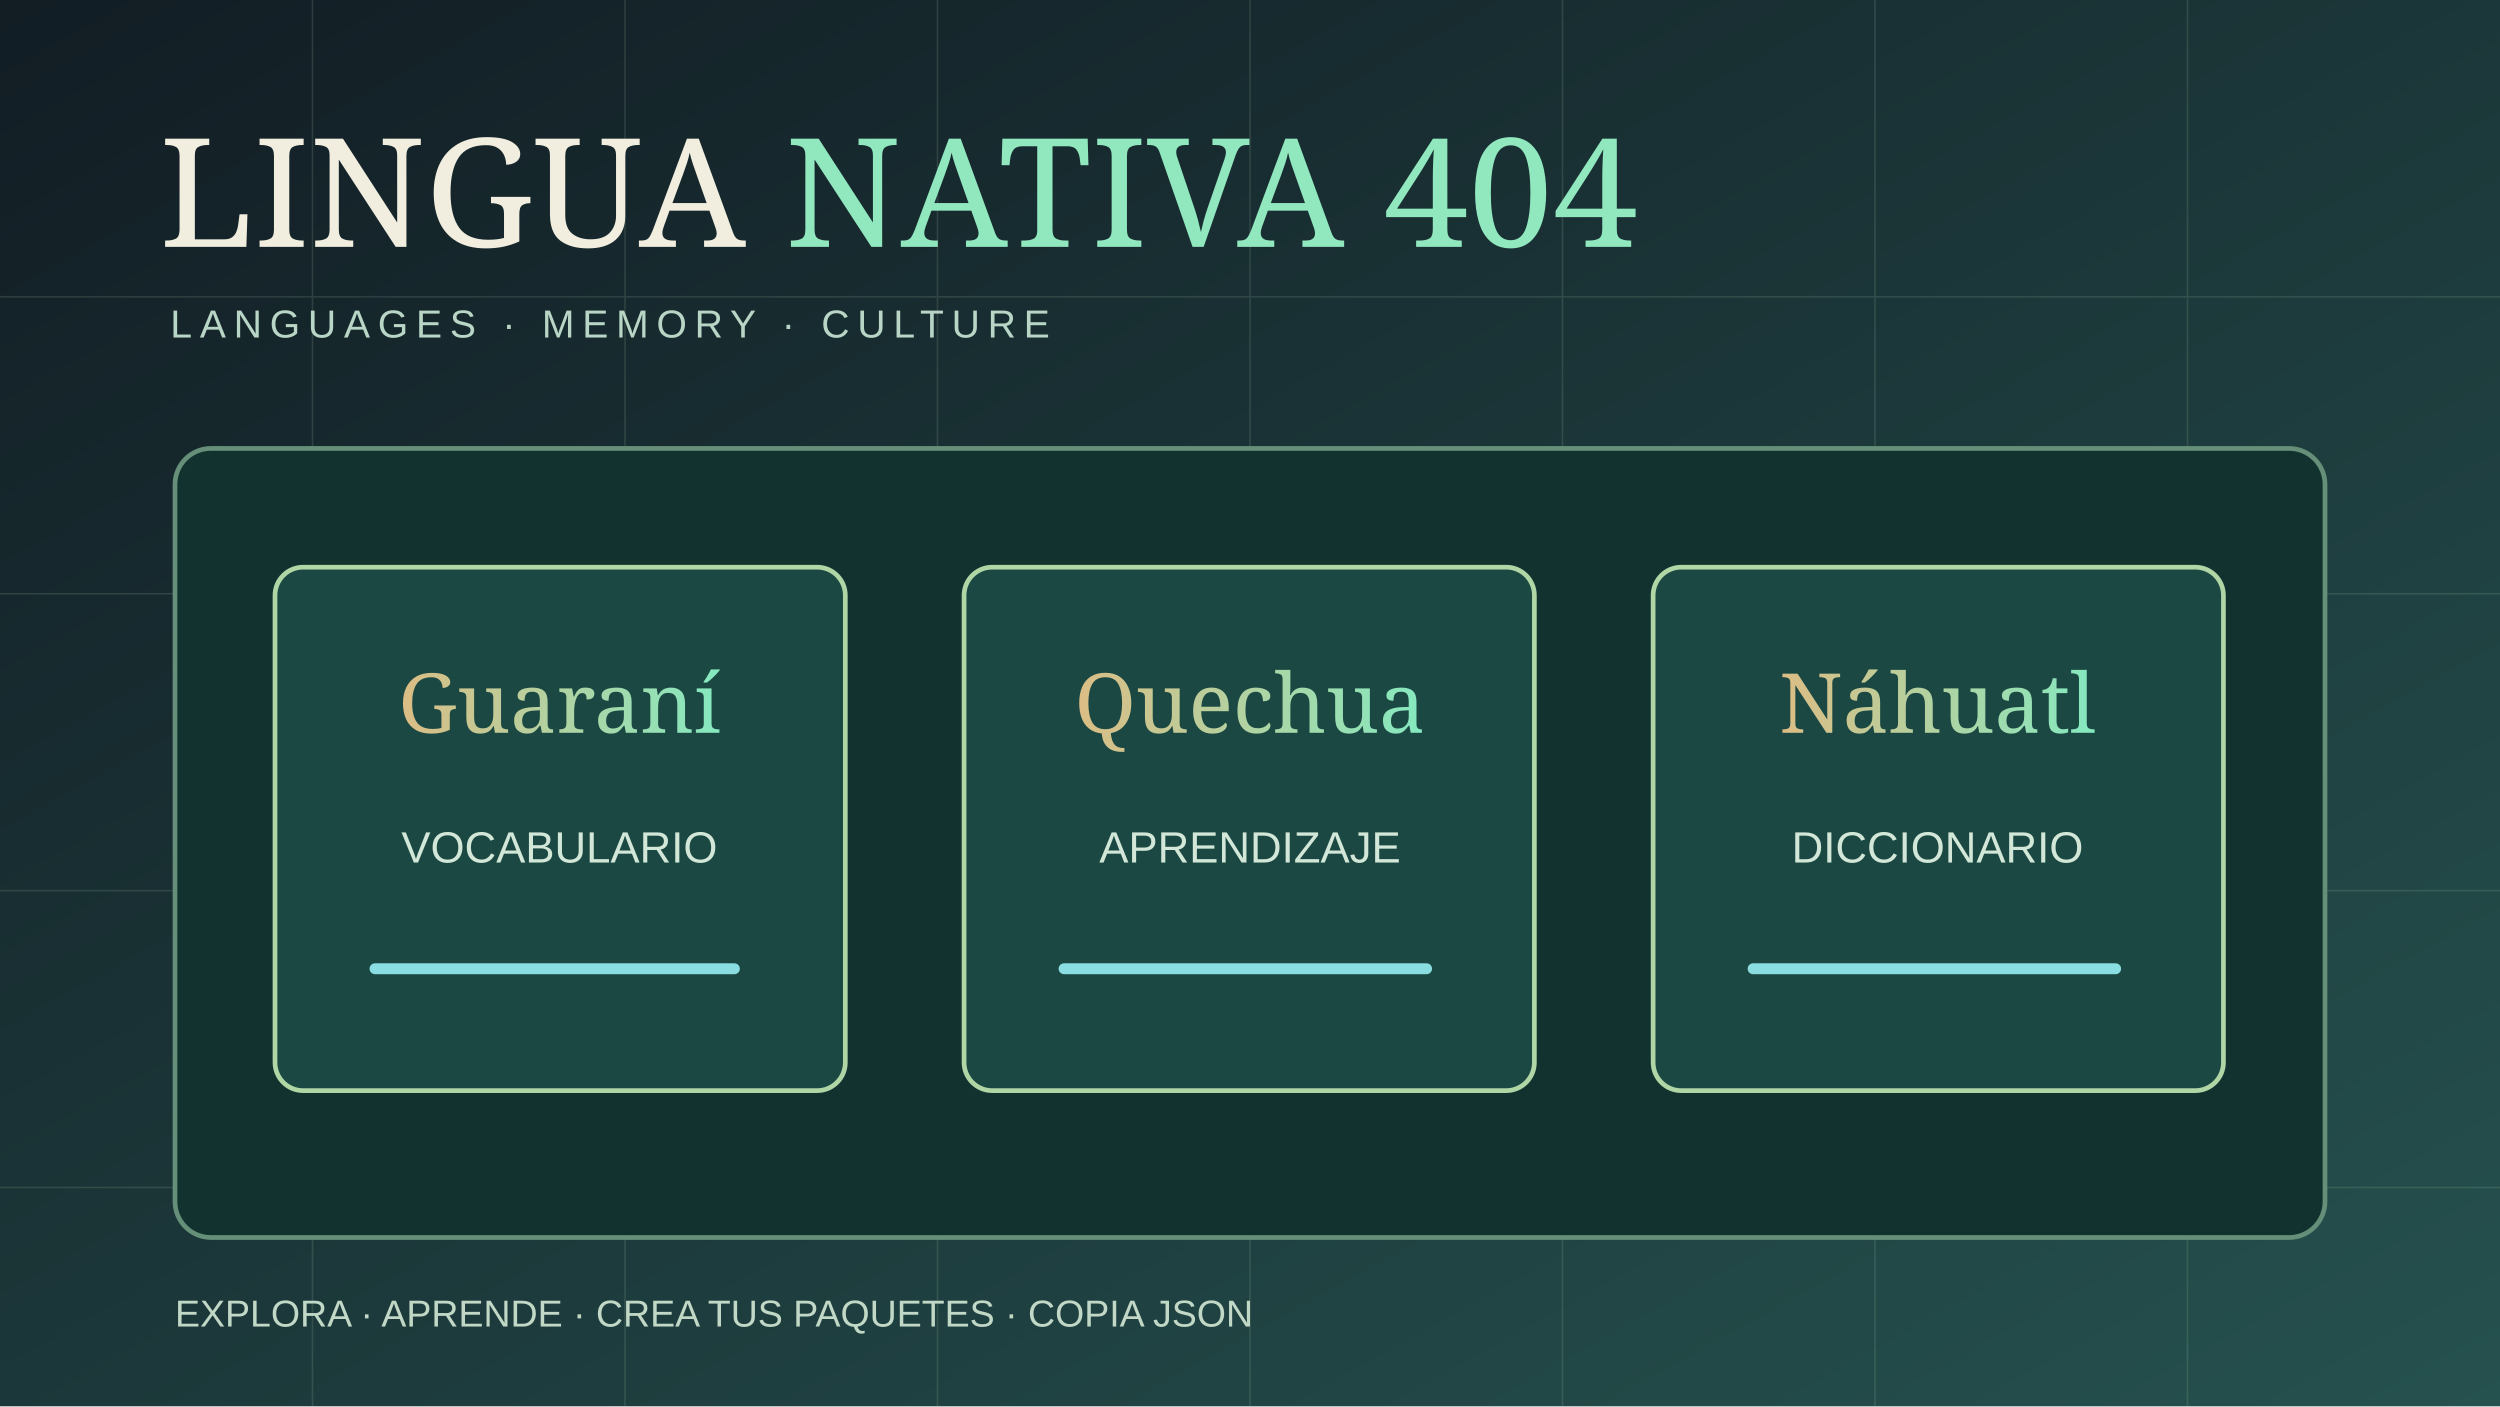
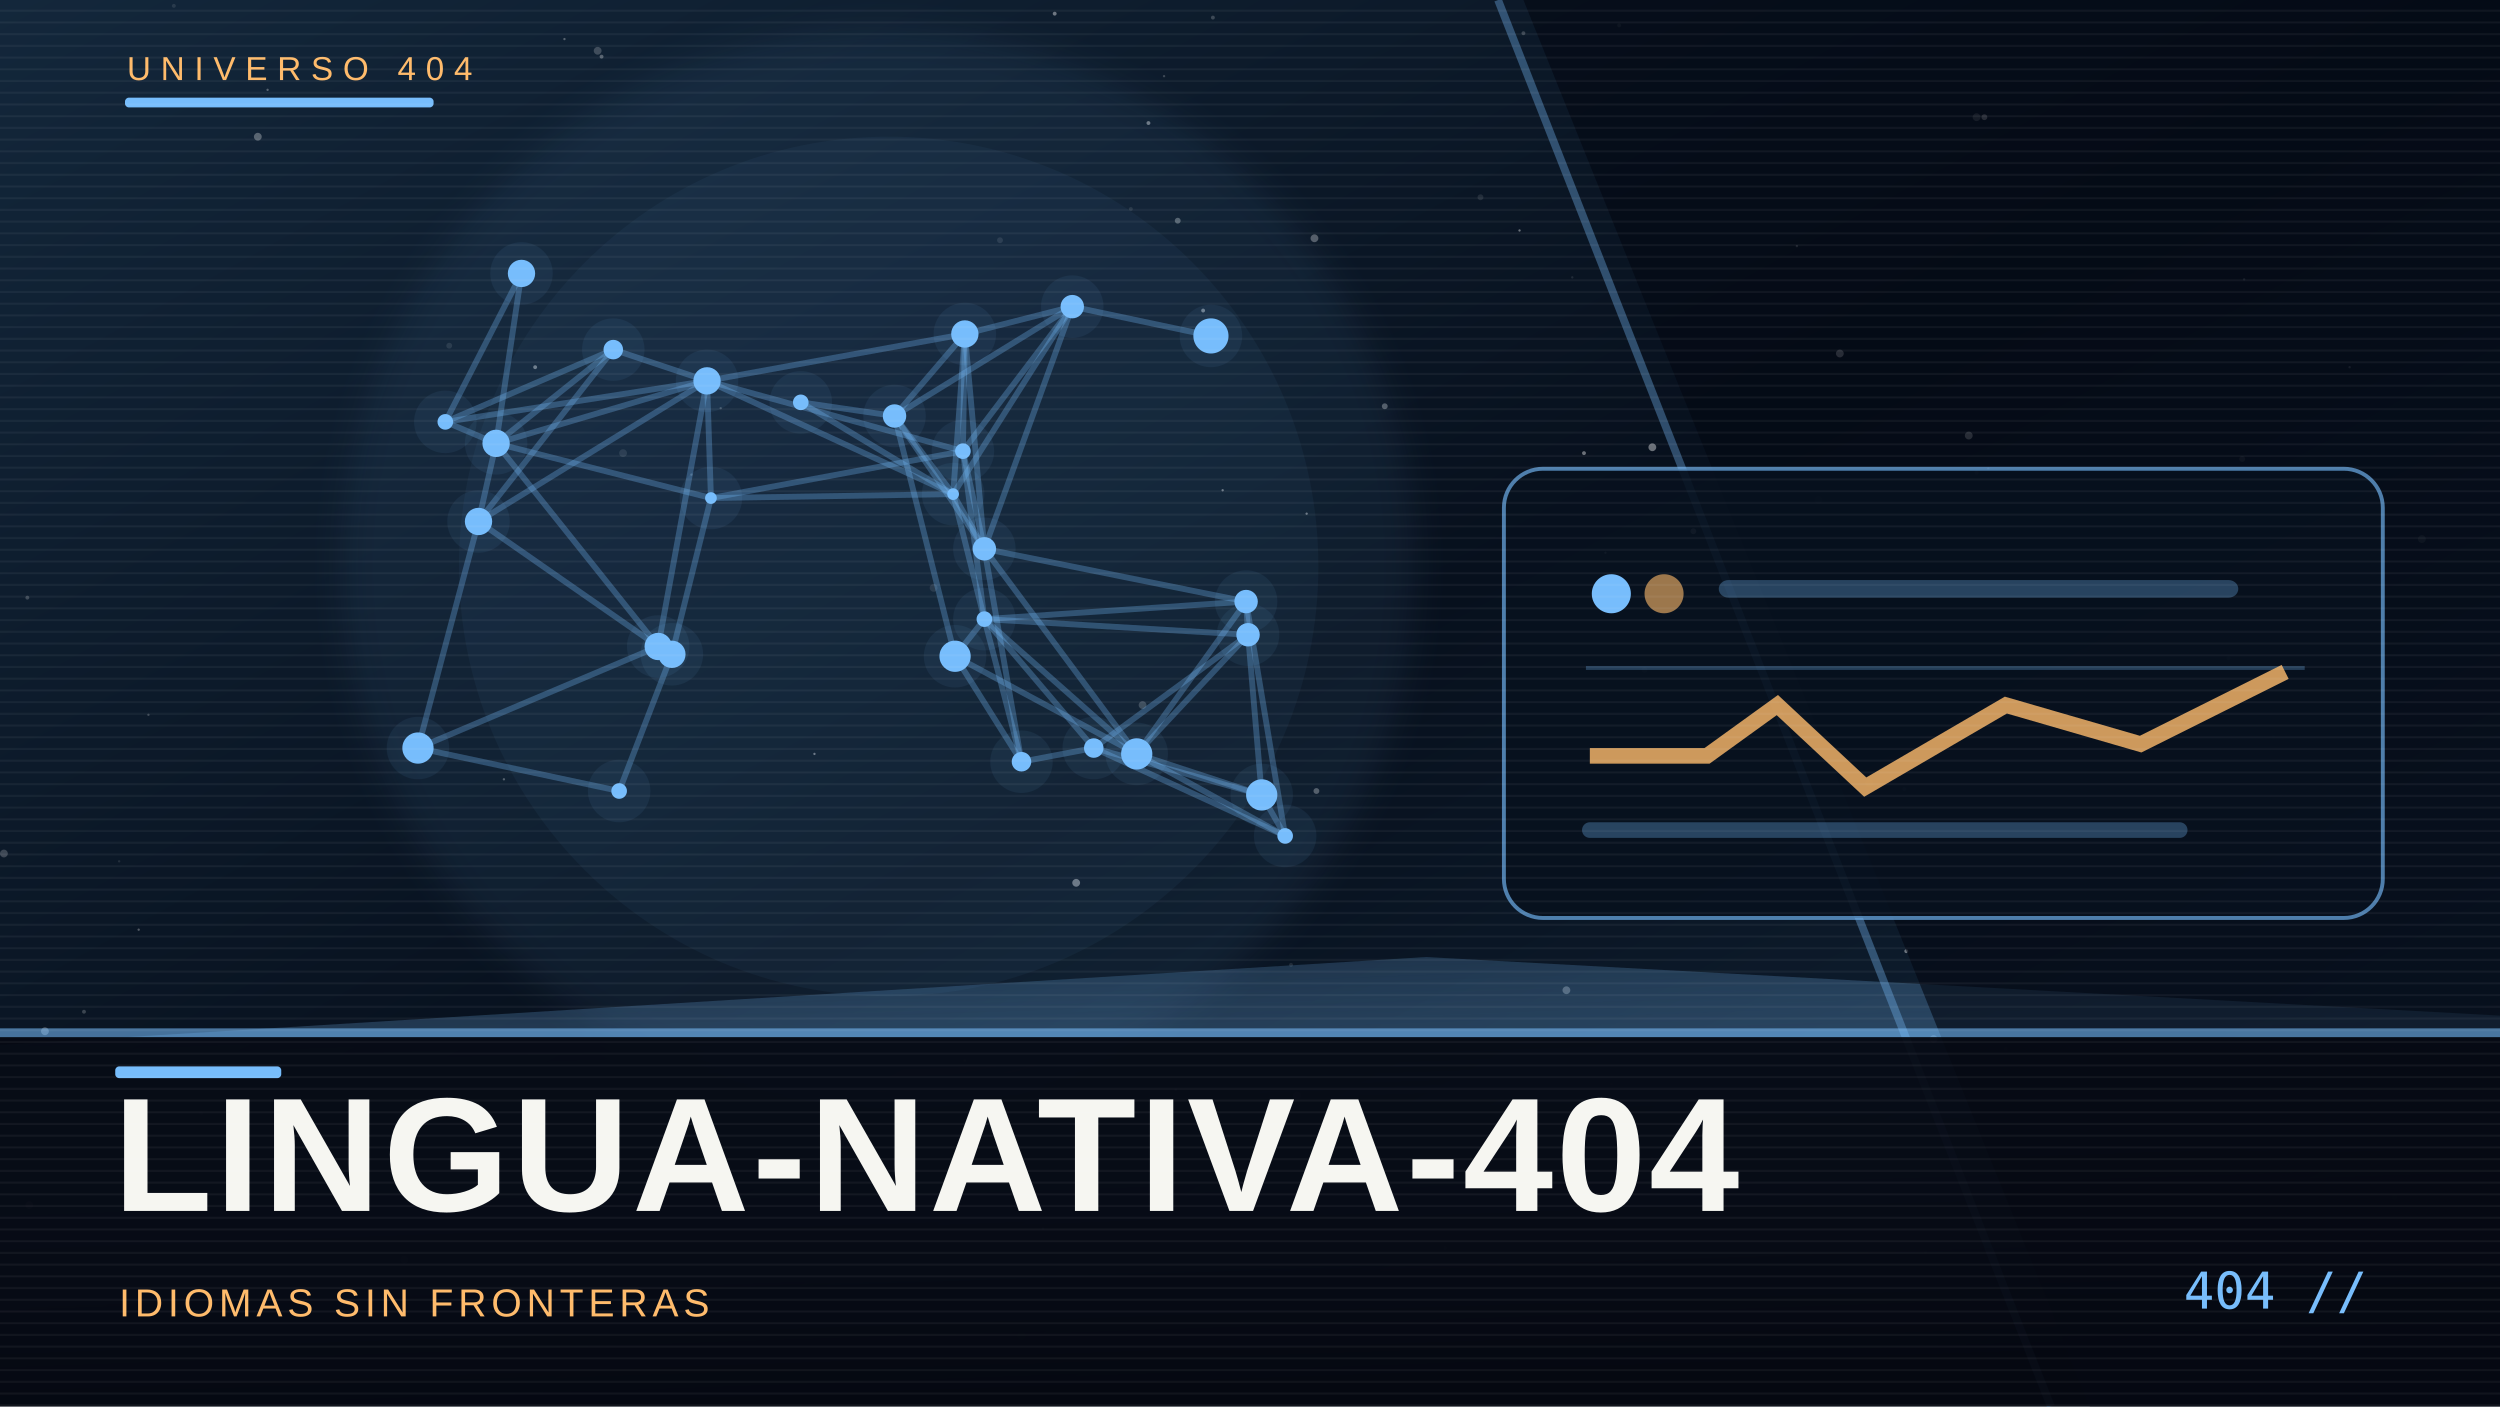
- <svg xmlns="http://www.w3.org/2000/svg" viewBox="0 0 1600 900" role="img" aria-labelledby="t d">
+ <svg xmlns="http://www.w3.org/2000/svg" viewBox="0 0 1280 720" role="img" aria-label="Carátula artística premium de LINGUA-NATIVA-404">
  <defs>
    <linearGradient id="bg" x2="1" y2="1">
-       <stop stop-color="#121d24" />
-       <stop offset="1" stop-color="#25514e" />
+       <stop stop-color="#13273b" />
+       <stop offset=".5" stop-color="#07101d" />
+       <stop offset="1" stop-color="#13273b" />
    </linearGradient>
-     <linearGradient id="a" x2="1">
-       <stop stop-color="#dbbd85" />
-       <stop offset="1" stop-color="#85e9c0" />
+     <radialGradient id="orb">
+       <stop stop-color="#77bdfc" />
+       <stop offset=".45" stop-color="#13273b" />
+       <stop offset="1" stop-color="#020810" />
+     </radialGradient>
+     <linearGradient id="floor" x2=".2" y2="1">
+       <stop stop-color="#77bdfc" stop-opacity=".12" />
+       <stop offset="1" stop-color="#020408" />
    </linearGradient>
+     <filter id="glow">
+       <feGaussianBlur stdDeviation="8" />
+     </filter>
+     <pattern id="lines" width="6" height="6" patternUnits="userSpaceOnUse">
+       <path d="M0 5.5H6" stroke="#fff" opacity=".05" />
+     </pattern>
  </defs>
-   <rect width="1600" height="900" fill="url(#bg)" />
-   <g stroke="#b1caae" opacity=".16">
-     <path d="M0 190H1600M0 380H1600M0 570H1600M0 760H1600M200 0V900M400 0V900M600 0V900M800 0V900M1000 0V900M1200 0V900M1400 0V900" />
+   <rect width="1280" height="720" fill="url(#bg)" />
+   <circle cx="740" cy="639" r="1" fill="#fff" opacity=".4" />
+   <circle cx="602" cy="558" r="0.6" fill="#fff" opacity=".3" />
+   <circle cx="780" cy="17" r="1" fill="#fff" opacity=".2" />
+   <circle cx="1240" cy="276" r="2" fill="#fff" opacity=".1" />
+   <circle cx="43" cy="518" r="1" fill="#fff" opacity=".2" />
+   <circle cx="540" cy="7" r="1" fill="#fff" opacity=".4" />
+   <circle cx="596" cy="39" r="0.6" fill="#fff" opacity=".2" />
+   <circle cx="298" cy="671" r="0.6" fill="#fff" opacity=".1" />
+   <circle cx="621" cy="9" r="1" fill="#fff" opacity=".2" />
+   <circle cx="867" cy="272" r="1.5" fill="#fff" opacity=".4" />
+   <circle cx="673" cy="122" r="2" fill="#fff" opacity=".3" />
+   <circle cx="559" cy="615" r="1.5" fill="#fff" opacity=".2" />
+   <circle cx="1149" cy="143" r="0.6" fill="#fff" opacity=".2" />
+   <circle cx="1008" cy="223" r="2" fill="#fff" opacity=".4" />
+   <circle cx="664" cy="561" r="2" fill="#fff" opacity=".2" />
+   <circle cx="829" cy="13" r="1" fill="#fff" opacity=".1" />
+   <circle cx="626" cy="251" r="0.6" fill="#fff" opacity=".4" />
+   <circle cx="842" cy="343" r="1.5" fill="#fff" opacity=".1" />
+   <circle cx="758" cy="101" r="1.5" fill="#fff" opacity=".1" />
+   <circle cx="535" cy="640" r="1.5" fill="#fff" opacity=".1" />
+   <circle cx="585" cy="361" r="2" fill="#fff" opacity=".2" />
+   <circle cx="588" cy="63" r="1" fill="#fff" opacity=".4" />
+   <circle cx="1012" cy="242" r="1" fill="#fff" opacity=".3" />
+   <circle cx="308" cy="29" r="1" fill="#fff" opacity=".3" />
+   <circle cx="1226" cy="613" r="1.5" fill="#fff" opacity=".2" />
+   <circle cx="661" cy="494" r="1" fill="#fff" opacity=".1" />
+   <circle cx="319" cy="232" r="2" fill="#fff" opacity=".1" />
+   <circle cx="1203" cy="188" r="0.6" fill="#fff" opacity=".2" />
+   <circle cx="89" cy="3" r="1" fill="#fff" opacity=".1" />
+   <circle cx="369" cy="209" r="0.6" fill="#fff" opacity=".2" />
+   <circle cx="1164" cy="377" r="0.6" fill="#fff" opacity=".1" />
+   <circle cx="551" cy="452" r="2" fill="#fff" opacity=".4" />
+   <circle cx="811" cy="232" r="1" fill="#fff" opacity=".4" />
+   <circle cx="669" cy="263" r="0.6" fill="#fff" opacity=".4" />
+   <circle cx="778" cy="118" r="0.6" fill="#fff" opacity=".4" />
+   <circle cx="258" cy="399" r="0.6" fill="#fff" opacity=".3" />
+   <circle cx="1027" cy="537" r="1" fill="#fff" opacity=".4" />
+   <circle cx="478" cy="301" r="2" fill="#fff" opacity=".1" />
+   <circle cx="183" cy="585" r="0.6" fill="#fff" opacity=".2" />
+   <circle cx="990" cy="532" r="2" fill="#fff" opacity=".3" />
+   <circle cx="14" cy="306" r="1" fill="#fff" opacity=".2" />
+   <circle cx="137" cy="46" r="0.6" fill="#fff" opacity=".3" />
+   <circle cx="523" cy="684" r="2" fill="#fff" opacity=".2" />
+   <circle cx="942" cy="181" r="2" fill="#fff" opacity=".4" />
+   <circle cx="674" cy="405" r="1.5" fill="#fff" opacity=".3" />
+   <circle cx="1148" cy="235" r="1.5" fill="#fff" opacity=".1" />
+   <circle cx="976" cy="487" r="1" fill="#fff" opacity=".4" />
+   <circle cx="1018" cy="240" r="0.6" fill="#fff" opacity=".4" />
+   <circle cx="920" cy="364" r="1" fill="#fff" opacity=".1" />
+   <circle cx="23" cy="528" r="2" fill="#fff" opacity=".3" />
+   <circle cx="603" cy="113" r="1.5" fill="#fff" opacity=".3" />
+   <circle cx="132" cy="70" r="2" fill="#fff" opacity=".3" />
+   <circle cx="825" cy="555" r="0.6" fill="#fff" opacity=".1" />
+   <circle cx="616" cy="159" r="1" fill="#fff" opacity=".4" />
+   <circle cx="354" cy="243" r="0.6" fill="#fff" opacity=".2" />
+   <circle cx="271" cy="671" r="2" fill="#fff" opacity=".3" />
+   <circle cx="1225" cy="537" r="1" fill="#fff" opacity=".2" />
+   <circle cx="802" cy="507" r="2" fill="#fff" opacity=".3" />
+   <circle cx="775" cy="696" r="1.5" fill="#fff" opacity=".3" />
+   <circle cx="417" cy="386" r="0.6" fill="#fff" opacity=".4" />
+   <circle cx="207" cy="645" r="2" fill="#fff" opacity=".3" />
+   <circle cx="230" cy="177" r="1.5" fill="#fff" opacity=".1" />
+   <circle cx="805" cy="142" r="0.6" fill="#fff" opacity=".1" />
+   <circle cx="306" cy="26" r="2" fill="#fff" opacity=".2" />
+   <circle cx="76" cy="366" r="0.6" fill="#fff" opacity=".2" />
+   <circle cx="494" cy="543" r="0.6" fill="#fff" opacity=".2" />
+   <circle cx="931" cy="256" r="2" fill="#fff" opacity=".1" />
+   <circle cx="920" cy="126" r="0.6" fill="#fff" opacity=".3" />
+   <circle cx="1141" cy="337" r="1" fill="#fff" opacity=".3" />
+   <circle cx="289" cy="20" r="0.6" fill="#fff" opacity=".3" />
+   <circle cx="2" cy="437" r="2" fill="#fff" opacity=".2" />
+   <circle cx="846" cy="593" r="0.6" fill="#fff" opacity=".2" />
+   <circle cx="1012" cy="60" r="2" fill="#fff" opacity=".2" />
+   <circle cx="15" cy="617" r="2" fill="#fff" opacity=".4" />
+   <circle cx="957" cy="401" r="2" fill="#fff" opacity=".3" />
+   <circle cx="1016" cy="60" r="1.5" fill="#fff" opacity=".4" />
+   <circle cx="61" cy="441" r="0.6" fill="#fff" opacity=".1" />
+   <circle cx="829" cy="300" r="2" fill="#fff" opacity=".3" />
+   <circle cx="846" cy="229" r="2" fill="#fff" opacity=".4" />
+   <circle cx="534" cy="629" r="0.6" fill="#fff" opacity=".4" />
+   <circle cx="274" cy="188" r="1" fill="#fff" opacity=".4" />
+   <circle cx="512" cy="123" r="1.5" fill="#fff" opacity=".1" />
+   <circle cx="822" cy="283" r="0.6" fill="#fff" opacity=".4" />
+   <circle cx="103" cy="570" r="1" fill="#fff" opacity=".1" />
+   <circle cx="986" cy="641" r="0.6" fill="#fff" opacity=".3" />
+   <circle cx="579" cy="107" r="1" fill="#fff" opacity=".1" />
+   <circle cx="1268" cy="664" r="1" fill="#fff" opacity=".1" />
+   <circle cx="71" cy="476" r="0.6" fill="#fff" opacity=".3" />
+   <circle cx="709" cy="208" r="1.5" fill="#fff" opacity=".3" />
+   <circle cx="975" cy="404" r="1" fill="#fff" opacity=".3" />
+   <circle cx="450" cy="290" r="275" fill="#77bdfc" opacity=".07" filter="url(#glow)" />
+   <path d="M0 535L730 490L1280 520V720H0Z" fill="url(#floor)" />
+   <g>
+     <circle cx="455" cy="290" r="220" fill="#77bdfc" opacity=".045" />
+     <path d="M639 325L646 407" stroke="#77bdfc" opacity=".30" stroke-width="3" />
+     <path d="M639 325L560 383" stroke="#77bdfc" opacity=".30" stroke-width="3" />
+     <path d="M639 325L582 386" stroke="#77bdfc" opacity=".30" stroke-width="3" />
+     <path d="M639 325L504 317" stroke="#77bdfc" opacity=".30" stroke-width="3" />
+     <path d="M639 325L638 308" stroke="#77bdfc" opacity=".30" stroke-width="3" />
+     <path d="M504 281L494 171" stroke="#77bdfc" opacity=".30" stroke-width="3" />
+     <path d="M504 281L488 253" stroke="#77bdfc" opacity=".30" stroke-width="3" />
+     <path d="M504 281L549 157" stroke="#77bdfc" opacity=".30" stroke-width="3" />
+     <path d="M504 281L582 386" stroke="#77bdfc" opacity=".30" stroke-width="3" />
+     <path d="M504 281L493 231" stroke="#77bdfc" opacity=".30" stroke-width="3" />
+     <path d="M504 281L458 213" stroke="#77bdfc" opacity=".30" stroke-width="3" />
+     <path d="M504 281L523 390" stroke="#77bdfc" opacity=".30" stroke-width="3" />
+     <path d="M504 281L638 308" stroke="#77bdfc" opacity=".30" stroke-width="3" />
+     <path d="M646 407L560 383" stroke="#77bdfc" opacity=".30" stroke-width="3" />
+     <path d="M646 407L658 428" stroke="#77bdfc" opacity=".30" stroke-width="3" />
+     <path d="M646 407L582 386" stroke="#77bdfc" opacity=".30" stroke-width="3" />
+     <path d="M410 206L488 253" stroke="#77bdfc" opacity=".30" stroke-width="3" />
+     <path d="M410 206L458 213" stroke="#77bdfc" opacity=".30" stroke-width="3" />
+     <path d="M228 216L254 227" stroke="#77bdfc" opacity=".30" stroke-width="3" />
+     <path d="M228 216L362 195" stroke="#77bdfc" opacity=".30" stroke-width="3" />
+     <path d="M228 216L267 140" stroke="#77bdfc" opacity=".30" stroke-width="3" />
+     <path d="M228 216L314 179" stroke="#77bdfc" opacity=".30" stroke-width="3" />
+     <path d="M560 383L658 428" stroke="#77bdfc" opacity=".30" stroke-width="3" />
+     <path d="M560 383L504 317" stroke="#77bdfc" opacity=".30" stroke-width="3" />
+     <path d="M560 383L523 390" stroke="#77bdfc" opacity=".30" stroke-width="3" />
+     <path d="M620 172L549 157" stroke="#77bdfc" opacity=".30" stroke-width="3" />
+     <path d="M489 336L582 386" stroke="#77bdfc" opacity=".30" stroke-width="3" />
+     <path d="M489 336L458 213" stroke="#77bdfc" opacity=".30" stroke-width="3" />
+     <path d="M489 336L504 317" stroke="#77bdfc" opacity=".30" stroke-width="3" />
+     <path d="M489 336L523 390" stroke="#77bdfc" opacity=".30" stroke-width="3" />
+     <path d="M494 171L488 253" stroke="#77bdfc" opacity=".30" stroke-width="3" />
+     <path d="M494 171L362 195" stroke="#77bdfc" opacity=".30" stroke-width="3" />
+     <path d="M494 171L549 157" stroke="#77bdfc" opacity=".30" stroke-width="3" />
+     <path d="M494 171L493 231" stroke="#77bdfc" opacity=".30" stroke-width="3" />
+     <path d="M494 171L458 213" stroke="#77bdfc" opacity=".30" stroke-width="3" />
+     <path d="M317 405L344 335" stroke="#77bdfc" opacity=".30" stroke-width="3" />
+     <path d="M317 405L214 383" stroke="#77bdfc" opacity=".30" stroke-width="3" />
+     <path d="M254 227L362 195" stroke="#77bdfc" opacity=".30" stroke-width="3" />
+     <path d="M254 227L245 267" stroke="#77bdfc" opacity=".30" stroke-width="3" />
+     <path d="M254 227L267 140" stroke="#77bdfc" opacity=".30" stroke-width="3" />
+     <path d="M254 227L337 331" stroke="#77bdfc" opacity=".30" stroke-width="3" />
+     <path d="M254 227L364 255" stroke="#77bdfc" opacity=".30" stroke-width="3" />
+     <path d="M254 227L314 179" stroke="#77bdfc" opacity=".30" stroke-width="3" />
+     <path d="M658 428L582 386" stroke="#77bdfc" opacity=".30" stroke-width="3" />
+     <path d="M658 428L638 308" stroke="#77bdfc" opacity=".30" stroke-width="3" />
+     <path d="M488 253L362 195" stroke="#77bdfc" opacity=".30" stroke-width="3" />
+     <path d="M488 253L549 157" stroke="#77bdfc" opacity=".30" stroke-width="3" />
+     <path d="M488 253L458 213" stroke="#77bdfc" opacity=".30" stroke-width="3" />
+     <path d="M488 253L504 317" stroke="#77bdfc" opacity=".30" stroke-width="3" />
+     <path d="M488 253L364 255" stroke="#77bdfc" opacity=".30" stroke-width="3" />
+     <path d="M344 335L364 255" stroke="#77bdfc" opacity=".30" stroke-width="3" />
+     <path d="M362 195L245 267" stroke="#77bdfc" opacity=".30" stroke-width="3" />
+     <path d="M362 195L493 231" stroke="#77bdfc" opacity=".30" stroke-width="3" />
+     <path d="M362 195L337 331" stroke="#77bdfc" opacity=".30" stroke-width="3" />
+     <path d="M362 195L364 255" stroke="#77bdfc" opacity=".30" stroke-width="3" />
+     <path d="M362 195L314 179" stroke="#77bdfc" opacity=".30" stroke-width="3" />
+     <path d="M245 267L214 383" stroke="#77bdfc" opacity=".30" stroke-width="3" />
+     <path d="M245 267L337 331" stroke="#77bdfc" opacity=".30" stroke-width="3" />
+     <path d="M245 267L314 179" stroke="#77bdfc" opacity=".30" stroke-width="3" />
+     <path d="M549 157L493 231" stroke="#77bdfc" opacity=".30" stroke-width="3" />
+     <path d="M549 157L458 213" stroke="#77bdfc" opacity=".30" stroke-width="3" />
+     <path d="M214 383L337 331" stroke="#77bdfc" opacity=".30" stroke-width="3" />
+     <path d="M582 386L504 317" stroke="#77bdfc" opacity=".30" stroke-width="3" />
+     <path d="M582 386L638 308" stroke="#77bdfc" opacity=".30" stroke-width="3" />
+     <path d="M493 231L504 317" stroke="#77bdfc" opacity=".30" stroke-width="3" />
+     <path d="M493 231L364 255" stroke="#77bdfc" opacity=".30" stroke-width="3" />
+     <path d="M504 317L523 390" stroke="#77bdfc" opacity=".30" stroke-width="3" />
+     <path d="M504 317L638 308" stroke="#77bdfc" opacity=".30" stroke-width="3" />
+     <circle cx="639" cy="325" r="6" fill="#77bdfc" />
+     <circle cx="639" cy="325" r="16" fill="#77bdfc" opacity=".07" />
+     <circle cx="504" cy="281" r="6" fill="#77bdfc" />
+     <circle cx="504" cy="281" r="16" fill="#77bdfc" opacity=".07" />
+     <circle cx="646" cy="407" r="8" fill="#77bdfc" />
+     <circle cx="646" cy="407" r="16" fill="#77bdfc" opacity=".07" />
+     <circle cx="410" cy="206" r="4" fill="#77bdfc" />
+     <circle cx="410" cy="206" r="16" fill="#77bdfc" opacity=".07" />
+     <circle cx="228" cy="216" r="4" fill="#77bdfc" />
+     <circle cx="228" cy="216" r="16" fill="#77bdfc" opacity=".07" />
+     <circle cx="560" cy="383" r="5" fill="#77bdfc" />
+     <circle cx="560" cy="383" r="16" fill="#77bdfc" opacity=".07" />
+     <circle cx="620" cy="172" r="9" fill="#77bdfc" />
+     <circle cx="620" cy="172" r="16" fill="#77bdfc" opacity=".07" />
+     <circle cx="489" cy="336" r="8" fill="#77bdfc" />
+     <circle cx="489" cy="336" r="16" fill="#77bdfc" opacity=".07" />
+     <circle cx="494" cy="171" r="7" fill="#77bdfc" />
+     <circle cx="494" cy="171" r="16" fill="#77bdfc" opacity=".07" />
+     <circle cx="317" cy="405" r="4" fill="#77bdfc" />
+     <circle cx="317" cy="405" r="16" fill="#77bdfc" opacity=".07" />
+     <circle cx="254" cy="227" r="7" fill="#77bdfc" />
+     <circle cx="254" cy="227" r="16" fill="#77bdfc" opacity=".07" />
+     <circle cx="658" cy="428" r="4" fill="#77bdfc" />
+     <circle cx="658" cy="428" r="16" fill="#77bdfc" opacity=".07" />
+     <circle cx="488" cy="253" r="3" fill="#77bdfc" />
+     <circle cx="488" cy="253" r="16" fill="#77bdfc" opacity=".07" />
+     <circle cx="344" cy="335" r="7" fill="#77bdfc" />
+     <circle cx="344" cy="335" r="16" fill="#77bdfc" opacity=".07" />
+     <circle cx="362" cy="195" r="7" fill="#77bdfc" />
+     <circle cx="362" cy="195" r="16" fill="#77bdfc" opacity=".07" />
+     <circle cx="245" cy="267" r="7" fill="#77bdfc" />
+     <circle cx="245" cy="267" r="16" fill="#77bdfc" opacity=".07" />
+     <circle cx="549" cy="157" r="6" fill="#77bdfc" />
+     <circle cx="549" cy="157" r="16" fill="#77bdfc" opacity=".07" />
+     <circle cx="267" cy="140" r="7" fill="#77bdfc" />
+     <circle cx="267" cy="140" r="16" fill="#77bdfc" opacity=".07" />
+     <circle cx="214" cy="383" r="8" fill="#77bdfc" />
+     <circle cx="214" cy="383" r="16" fill="#77bdfc" opacity=".07" />
+     <circle cx="582" cy="386" r="8" fill="#77bdfc" />
+     <circle cx="582" cy="386" r="16" fill="#77bdfc" opacity=".07" />
+     <circle cx="493" cy="231" r="4" fill="#77bdfc" />
+     <circle cx="493" cy="231" r="16" fill="#77bdfc" opacity=".07" />
+     <circle cx="337" cy="331" r="7" fill="#77bdfc" />
+     <circle cx="337" cy="331" r="16" fill="#77bdfc" opacity=".07" />
+     <circle cx="458" cy="213" r="6" fill="#77bdfc" />
+     <circle cx="458" cy="213" r="16" fill="#77bdfc" opacity=".07" />
+     <circle cx="504" cy="317" r="4" fill="#77bdfc" />
+     <circle cx="504" cy="317" r="16" fill="#77bdfc" opacity=".07" />
+     <circle cx="523" cy="390" r="5" fill="#77bdfc" />
+     <circle cx="523" cy="390" r="16" fill="#77bdfc" opacity=".07" />
+     <circle cx="364" cy="255" r="3" fill="#77bdfc" />
+     <circle cx="364" cy="255" r="16" fill="#77bdfc" opacity=".07" />
+     <circle cx="638" cy="308" r="6" fill="#77bdfc" />
+     <circle cx="638" cy="308" r="16" fill="#77bdfc" opacity=".07" />
+     <circle cx="314" cy="179" r="5" fill="#77bdfc" />
+     <circle cx="314" cy="179" r="16" fill="#77bdfc" opacity=".07" />
  </g>
-   <text x="102" y="158" font-family="Georgia,serif" font-size="97" fill="#f1eee0">LINGUA <tspan fill="#91e8bf">NATIVA 404</tspan>
-   </text>
-   <text x="109" y="216" font-family="Arial,sans-serif" letter-spacing="5" font-size="25" fill="#b8d5c5">LANGUAGES · MEMORY · CULTURE</text>
-   <rect x="112" y="287" width="1376" height="505" rx="23" fill="#12322f" stroke="#658f78" stroke-width="3" />
-   <g fill="#1b4842" stroke="#b0d6a6" stroke-width="3">
-     <rect x="176" y="363" width="365" height="335" rx="18" />
-     <rect x="617" y="363" width="365" height="335" rx="18" />
-     <rect x="1058" y="363" width="365" height="335" rx="18" />
+   <path d="M780 0L1280 0V720H1070Z" fill="#030713" opacity=".65" />
+   <path d="M767 0L1050 720" stroke="#77bdfc" stroke-width="4" opacity=".35" />
+   <rect x="64" y="50" width="158" height="5" rx="2" fill="#77bdfc" />
+   <text x="65" y="41" font-family="Arial,sans-serif" font-size="17" letter-spacing="5" fill="#ffbb6b">UNIVERSO 404</text>
+   <g transform="translate(770 240)">
+     <rect width="450" height="230" rx="20" fill="#07111e" opacity=".91" stroke="#77bdfc" stroke-opacity=".7" stroke-width="2" />
+     <circle cx="55" cy="64" r="10" fill="#77bdfc" />
+     <circle cx="82" cy="64" r="10" fill="#ffbb6b" opacity=".6" />
+     <rect x="110" y="57" width="266" height="9" rx="5" fill="#77bdfc" opacity=".3" />
+     <path d="M42 102H410" stroke="#77bdfc" stroke-opacity=".27" stroke-width="2" />
+     <path d="M44 147h60l36 -26l45 42l72 -42l69 20l74 -37" stroke="#ffbb6b" stroke-width="8" fill="none" opacity=".8" />
+     <path d="M44 185h302" stroke="#77bdfc" stroke-opacity=".3" stroke-width="8" stroke-linecap="round" />
  </g>
-   <g fill="url(#a)" font-family="Georgia,serif" font-size="53" text-anchor="middle">
-     <text x="358" y="469">Guaraní</text>
-     <text x="800" y="469">Quechua</text>
-     <text x="1240" y="469">Náhuatl</text>
-   </g>
-   <g fill="#d2e7d8" font-family="Arial,sans-serif" font-size="28" text-anchor="middle">
-     <text x="358" y="552">VOCABULARIO</text>
-     <text x="800" y="552">APRENDIZAJE</text>
-     <text x="1240" y="552">DICCIONARIO</text>
-   </g>
-   <g stroke="#8adde0" stroke-width="7" stroke-linecap="round">
-     <path d="M240 620H470M681 620H913M1122 620H1354" />
-   </g>
-   <text x="112" y="849" fill="#c2d8c6" font-family="Arial,sans-serif" font-size="24">EXPLORA · APRENDE · CREA TUS PAQUETES · COPIA JSON</text>
+   <path d="M0 529H1280" stroke="#77bdfc" stroke-opacity=".55" stroke-width="5" />
+   <rect y="531" width="1280" height="189" fill="#050912" opacity=".94" />
+   <rect x="59" y="546" width="85" height="6" fill="#77bdfc" rx="2" />
+   <text x="58" y="620" font-family="Arial,DejaVu Sans,sans-serif" font-size="83" font-weight="900" fill="#f6f6f1" letter-spacing="1.5">LINGUA-NATIVA-404</text>
+   <text x="61" y="674" font-family="Arial,DejaVu Sans,sans-serif" font-size="20" font-weight="500" fill="#ffbb6b" letter-spacing="2.5">IDIOMAS SIN FRONTERAS</text>
+   <text x="1212" y="670" text-anchor="end" font-family="monospace" font-size="26" fill="#77bdfc">404 //</text>
+   <rect width="1280" height="720" fill="url(#lines)" />
</svg>
